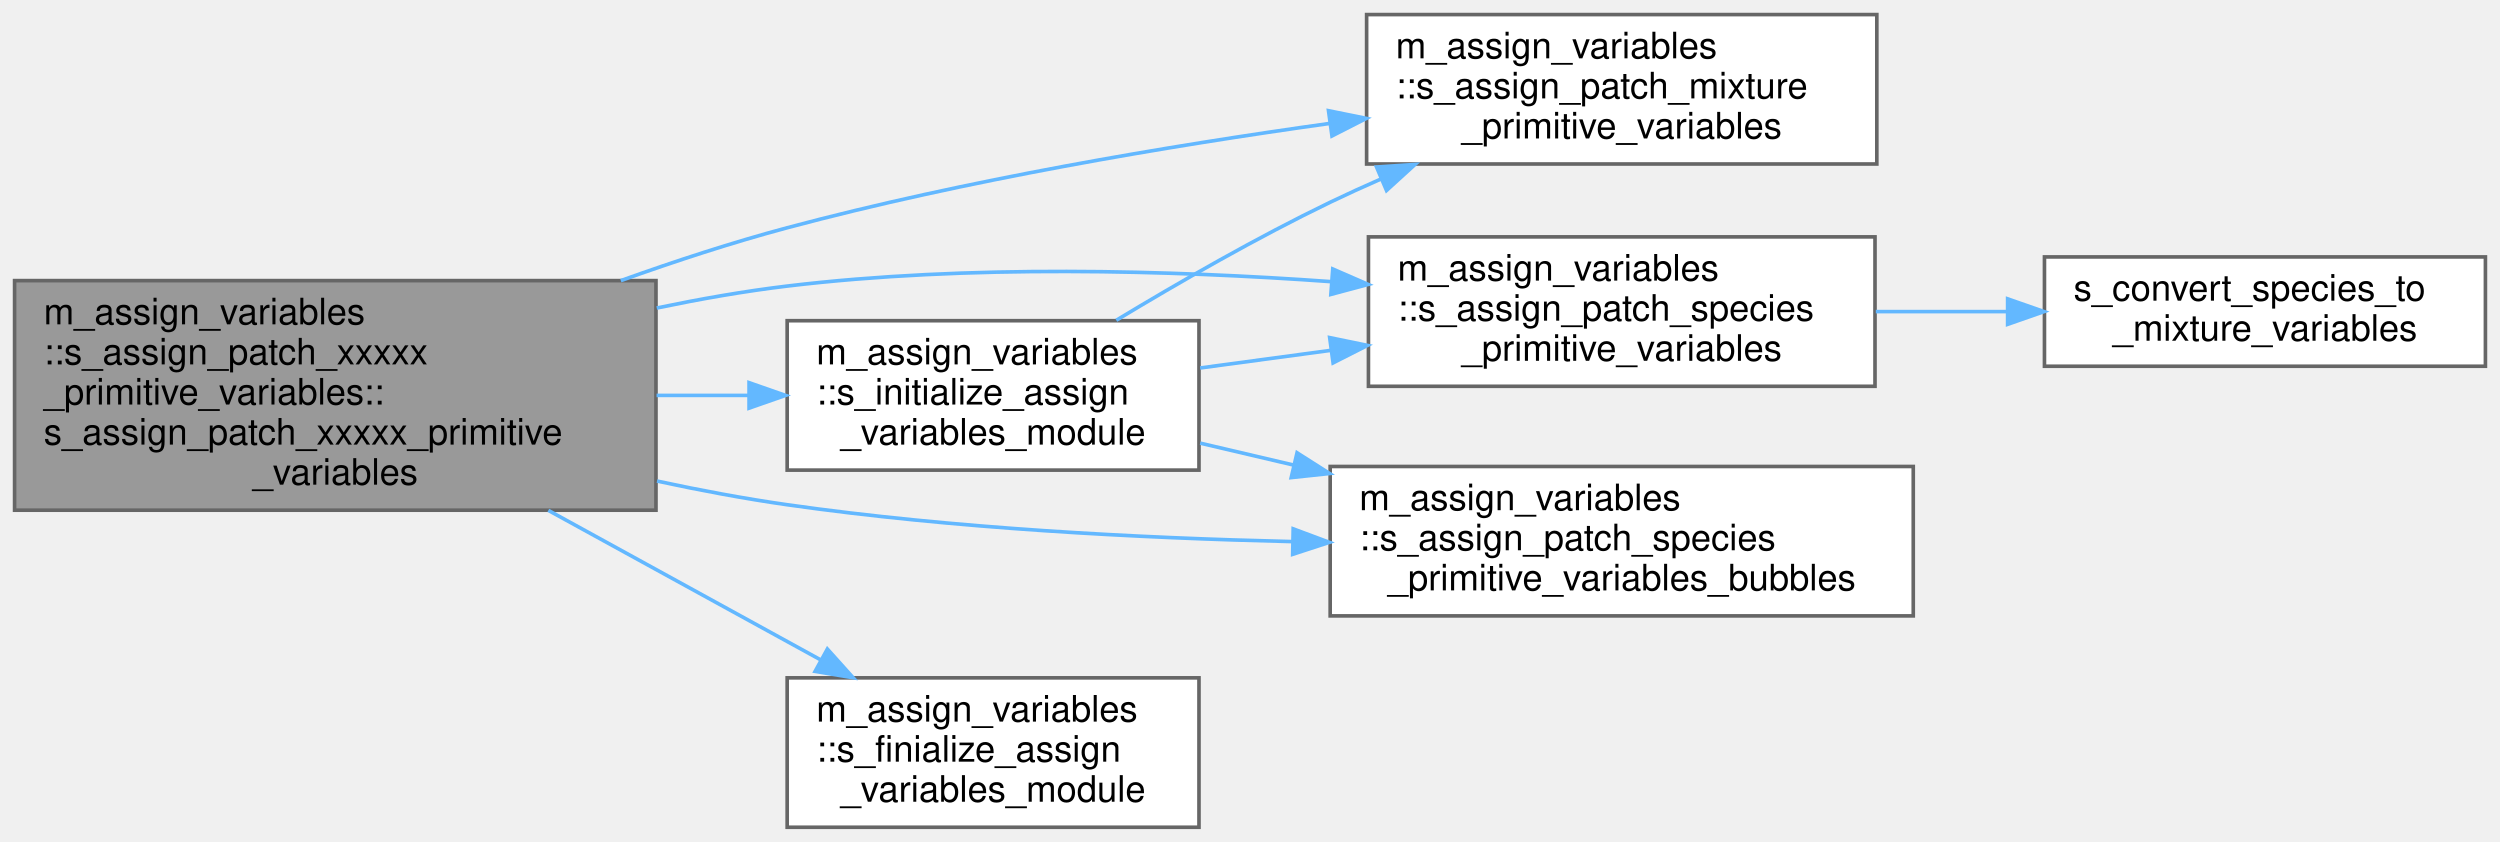
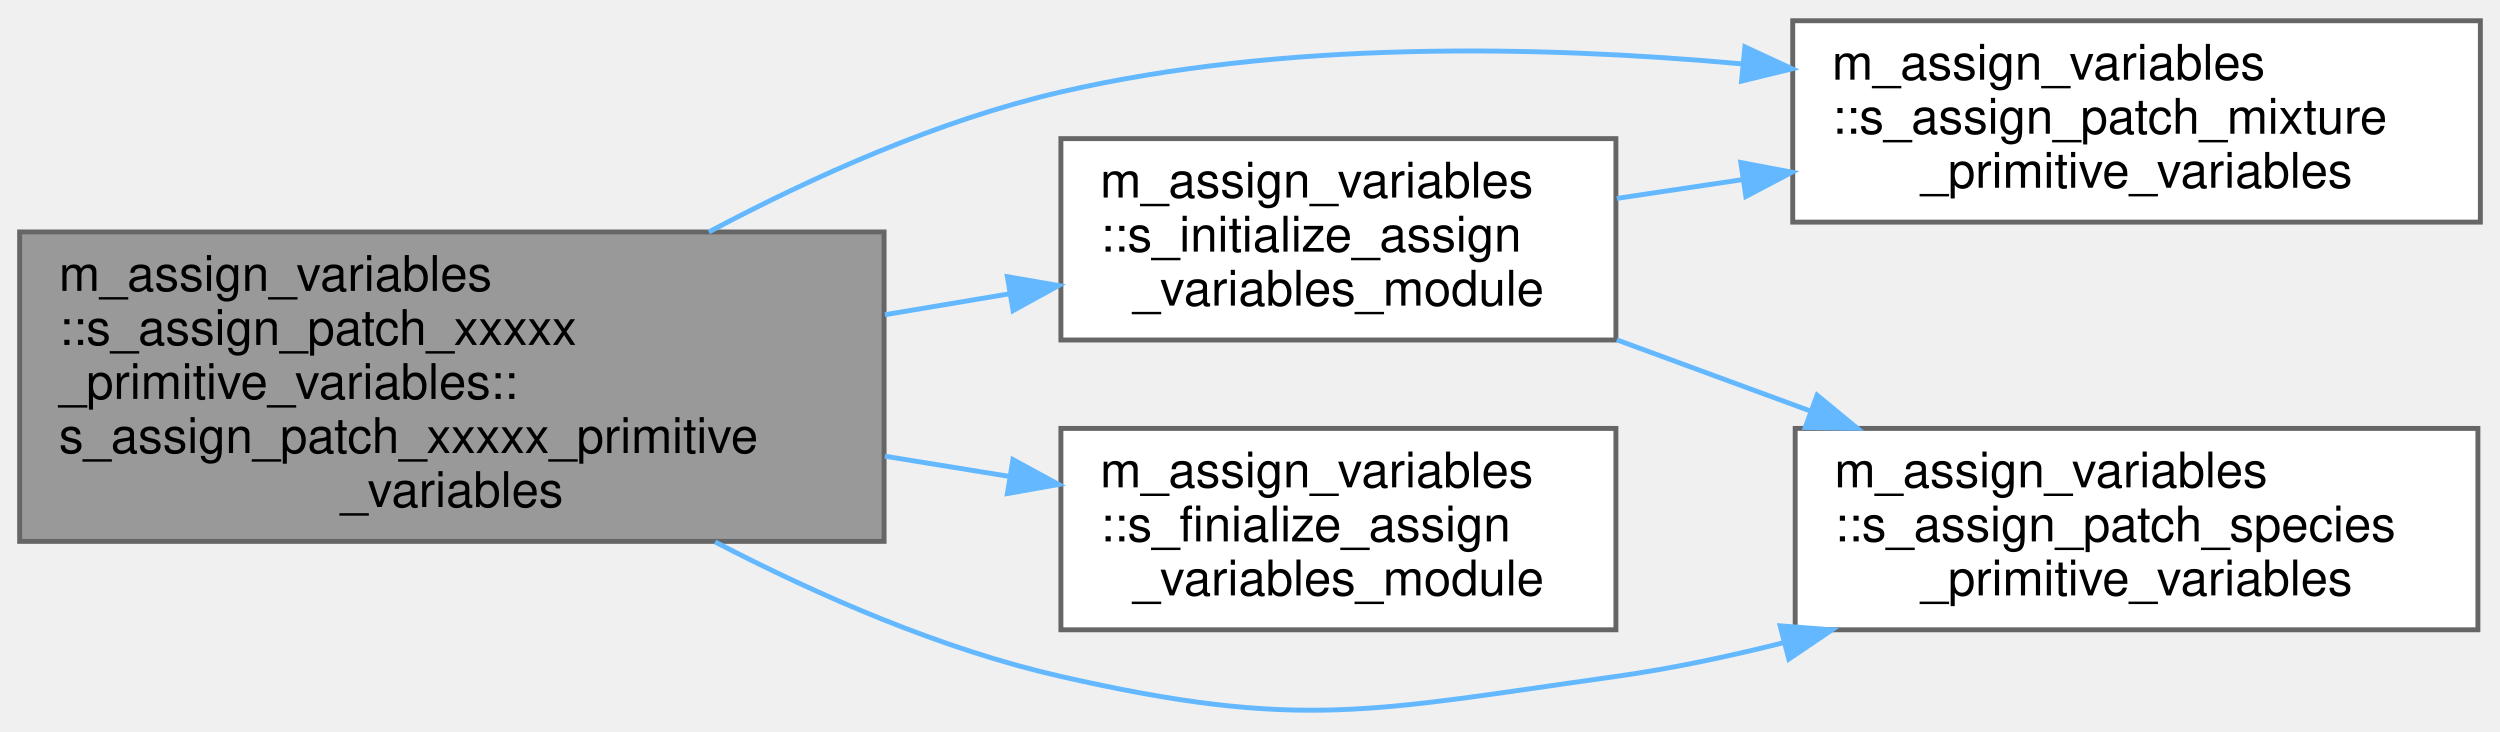
- <svg xmlns="http://www.w3.org/2000/svg" xmlns:xlink="http://www.w3.org/1999/xlink" width="686pt" height="231pt" viewBox="0.00 0.00 686.00 231.00">
-   <g id="graph0" class="graph" transform="scale(1 1) rotate(0) translate(4 227)">
+ <svg xmlns="http://www.w3.org/2000/svg" xmlns:xlink="http://www.w3.org/1999/xlink" width="509pt" height="149pt" viewBox="0.00 0.00 509.00 148.55">
+   <g id="graph0" class="graph" transform="scale(1 1) rotate(0) translate(4 144.55)">
    <g id="Node000001" class="node">
      <g id="a_Node000001">
        <a xlink:title=" ">
-           <polygon fill="#999999" stroke="#666666" points="176,-150 0,-150 0,-87 176,-87 176,-150" />
-           <text text-anchor="start" x="8" y="-138" font-family="Helvetica,sans-Serif" font-size="10.00">m_assign_variables</text>
-           <text text-anchor="start" x="8" y="-127" font-family="Helvetica,sans-Serif" font-size="10.00">::s_assign_patch_xxxxx</text>
-           <text text-anchor="start" x="8" y="-116" font-family="Helvetica,sans-Serif" font-size="10.00">_primitive_variables::</text>
-           <text text-anchor="start" x="8" y="-105" font-family="Helvetica,sans-Serif" font-size="10.00">s_assign_patch_xxxxx_primitive</text>
-           <text text-anchor="middle" x="88" y="-94" font-family="Helvetica,sans-Serif" font-size="10.00">_variables</text>
+           <polygon fill="#999999" stroke="#666666" points="176,-97.55 0,-97.55 0,-34.55 176,-34.55 176,-97.55" />
+           <text text-anchor="start" x="8" y="-85.55" font-family="Helvetica,sans-Serif" font-size="10.00">m_assign_variables</text>
+           <text text-anchor="start" x="8" y="-74.55" font-family="Helvetica,sans-Serif" font-size="10.00">::s_assign_patch_xxxxx</text>
+           <text text-anchor="start" x="8" y="-63.55" font-family="Helvetica,sans-Serif" font-size="10.00">_primitive_variables::</text>
+           <text text-anchor="start" x="8" y="-52.55" font-family="Helvetica,sans-Serif" font-size="10.00">s_assign_patch_xxxxx_primitive</text>
+           <text text-anchor="middle" x="88" y="-41.55" font-family="Helvetica,sans-Serif" font-size="10.00">_variables</text>
        </a>
      </g>
    </g>
    <g id="Node000002" class="node">
      <g id="a_Node000002">
        <a xlink:href="namespacem__assign__variables.html#aa06360954af8af6e857e009116101f20" target="_top" xlink:title="This subroutine assigns the mixture primitive variables of the patch designated by the patch_id,...">
-           <polygon fill="white" stroke="#666666" points="511,-223 371,-223 371,-182 511,-182 511,-223" />
-           <text text-anchor="start" x="379" y="-211" font-family="Helvetica,sans-Serif" font-size="10.00">m_assign_variables</text>
-           <text text-anchor="start" x="379" y="-200" font-family="Helvetica,sans-Serif" font-size="10.00">::s_assign_patch_mixture</text>
-           <text text-anchor="middle" x="441" y="-189" font-family="Helvetica,sans-Serif" font-size="10.00">_primitive_variables</text>
+           <polygon fill="white" stroke="#666666" points="501,-140.55 361,-140.55 361,-99.55 501,-99.55 501,-140.55" />
+           <text text-anchor="start" x="369" y="-128.55" font-family="Helvetica,sans-Serif" font-size="10.00">m_assign_variables</text>
+           <text text-anchor="start" x="369" y="-117.55" font-family="Helvetica,sans-Serif" font-size="10.00">::s_assign_patch_mixture</text>
+           <text text-anchor="middle" x="431" y="-106.55" font-family="Helvetica,sans-Serif" font-size="10.00">_primitive_variables</text>
        </a>
      </g>
    </g>
    <g id="edge1_Node000001_Node000002" class="edge">
      <g id="a_edge1_Node000001_Node000002">
        <a xlink:title=" ">
-           <path fill="none" stroke="#63b8ff" d="M166.35,-150C181.33,-155.37 197.02,-160.49 212,-164.5 260.73,-177.54 316.58,-186.94 360.81,-193.12" />
-           <polygon fill="#63b8ff" stroke="#63b8ff" points="360.54,-196.62 370.92,-194.51 361.49,-189.69 360.54,-196.62" />
+           <path fill="none" stroke="#63b8ff" d="M140.32,-97.55C161.68,-108.91 187.23,-120.33 212,-126.05 257.16,-136.48 308.97,-135.56 350.75,-131.76" />
+           <polygon fill="#63b8ff" stroke="#63b8ff" points="351.26,-135.23 360.87,-130.77 350.58,-128.26 351.26,-135.23" />
        </a>
      </g>
    </g>
    <g id="Node000003" class="node">
      <g id="a_Node000003">
-         <a xlink:href="namespacem__assign__variables.html#acea8669db4dc8eb166849ab1f9683223" target="_top" xlink:title="This subroutine assigns the species primitive variables of the patch designated by the patch_id,...">
-           <polygon fill="white" stroke="#666666" points="510.5,-162 371.5,-162 371.5,-121 510.5,-121 510.5,-162" />
-           <text text-anchor="start" x="379.5" y="-150" font-family="Helvetica,sans-Serif" font-size="10.00">m_assign_variables</text>
-           <text text-anchor="start" x="379.5" y="-139" font-family="Helvetica,sans-Serif" font-size="10.00">::s_assign_patch_species</text>
-           <text text-anchor="middle" x="441" y="-128" font-family="Helvetica,sans-Serif" font-size="10.00">_primitive_variables</text>
+         <a xlink:href="namespacem__assign__variables.html#acea8669db4dc8eb166849ab1f9683223" target="_top" xlink:title="This subroutine assigns the species primitive variables. This follows s_assign_patch_species_primitiv...">
+           <polygon fill="white" stroke="#666666" points="500.5,-57.55 361.5,-57.55 361.5,-16.55 500.5,-16.55 500.5,-57.55" />
+           <text text-anchor="start" x="369.5" y="-45.55" font-family="Helvetica,sans-Serif" font-size="10.00">m_assign_variables</text>
+           <text text-anchor="start" x="369.5" y="-34.55" font-family="Helvetica,sans-Serif" font-size="10.00">::s_assign_patch_species</text>
+           <text text-anchor="middle" x="431" y="-23.55" font-family="Helvetica,sans-Serif" font-size="10.00">_primitive_variables</text>
        </a>
      </g>
    </g>
    <g id="edge2_Node000001_Node000003" class="edge">
      <g id="a_edge2_Node000001_Node000003">
        <a xlink:title=" ">
-           <path fill="none" stroke="#63b8ff" d="M176.21,-142.48C188.16,-144.97 200.32,-147.1 212,-148.5 261.43,-154.44 317.29,-152.86 361.35,-149.71" />
-           <polygon fill="#63b8ff" stroke="#63b8ff" points="361.71,-153.19 371.42,-148.95 361.19,-146.21 361.71,-153.19" />
+           <path fill="none" stroke="#63b8ff" d="M141.59,-34.44C162.7,-23.48 187.75,-12.56 212,-7.05 260.97,4.09 275.26,-0.08 325,-7.05 336.18,-8.62 347.84,-11.08 359.16,-13.93" />
+           <polygon fill="#63b8ff" stroke="#63b8ff" points="358.43,-17.36 368.99,-16.53 360.21,-10.59 358.43,-17.36" />
+         </a>
+       </g>
+     </g>
+     <g id="Node000004" class="node">
+       <g id="a_Node000004">
+         <a xlink:href="namespacem__assign__variables.html#a0ac5909103b06b46099506b517f43c5f" target="_top" xlink:title=" ">
+           <polygon fill="white" stroke="#666666" points="325,-57.55 212,-57.55 212,-16.55 325,-16.55 325,-57.55" />
+           <text text-anchor="start" x="220" y="-45.55" font-family="Helvetica,sans-Serif" font-size="10.00">m_assign_variables</text>
+           <text text-anchor="start" x="220" y="-34.55" font-family="Helvetica,sans-Serif" font-size="10.00">::s_finialize_assign</text>
+           <text text-anchor="middle" x="268.5" y="-23.55" font-family="Helvetica,sans-Serif" font-size="10.00">_variables_module</text>
+         </a>
+       </g>
+     </g>
+     <g id="edge3_Node000001_Node000004" class="edge">
+       <g id="a_edge3_Node000001_Node000004">
+         <a xlink:title=" ">
+           <path fill="none" stroke="#63b8ff" d="M176.16,-51.89C184.72,-50.5 193.3,-49.1 201.59,-47.76" />
+           <polygon fill="#63b8ff" stroke="#63b8ff" points="202.23,-51.2 211.54,-46.14 201.11,-44.29 202.23,-51.2" />
        </a>
      </g>
    </g>
    <g id="Node000005" class="node">
      <g id="a_Node000005">
-         <a xlink:href="namespacem__assign__variables.html#ae01fbd01b77fe466d70676b831498e5f" target="_top" xlink:title="This subroutine assigns the species primitive variables. This follows s_assign_patch_species_primitiv...">
-           <polygon fill="white" stroke="#666666" points="521,-99 361,-99 361,-58 521,-58 521,-99" />
-           <text text-anchor="start" x="369" y="-87" font-family="Helvetica,sans-Serif" font-size="10.00">m_assign_variables</text>
-           <text text-anchor="start" x="369" y="-76" font-family="Helvetica,sans-Serif" font-size="10.00">::s_assign_patch_species</text>
-           <text text-anchor="middle" x="441" y="-65" font-family="Helvetica,sans-Serif" font-size="10.00">_primitive_variables_bubbles</text>
+         <a xlink:href="namespacem__assign__variables.html#ae31ee924c1ac66d05a215ec59656a9e0" target="_top" xlink:title=" ">
+           <polygon fill="white" stroke="#666666" points="325,-116.55 212,-116.55 212,-75.55 325,-75.55 325,-116.55" />
+           <text text-anchor="start" x="220" y="-104.55" font-family="Helvetica,sans-Serif" font-size="10.00">m_assign_variables</text>
+           <text text-anchor="start" x="220" y="-93.55" font-family="Helvetica,sans-Serif" font-size="10.00">::s_initialize_assign</text>
+           <text text-anchor="middle" x="268.5" y="-82.55" font-family="Helvetica,sans-Serif" font-size="10.00">_variables_module</text>
        </a>
      </g>
    </g>
    <g id="edge4_Node000001_Node000005" class="edge">
      <g id="a_edge4_Node000001_Node000005">
        <a xlink:title=" ">
-           <path fill="none" stroke="#63b8ff" d="M176.28,-95C188.21,-92.43 200.36,-90.16 212,-88.5 257.39,-82.03 308.32,-79.37 350.52,-78.39" />
-           <polygon fill="#63b8ff" stroke="#63b8ff" points="350.85,-81.89 360.77,-78.18 350.71,-74.89 350.85,-81.89" />
+           <path fill="none" stroke="#63b8ff" d="M176.16,-80.7C184.72,-82.14 193.3,-83.58 201.59,-84.97" />
+           <polygon fill="#63b8ff" stroke="#63b8ff" points="201.1,-88.44 211.54,-86.64 202.26,-81.54 201.1,-88.44" />
        </a>
      </g>
    </g>
-     <g id="Node000006" class="node">
-       <g id="a_Node000006">
-         <a xlink:href="namespacem__assign__variables.html#a0ac5909103b06b46099506b517f43c5f" target="_top" xlink:title=" ">
-           <polygon fill="white" stroke="#666666" points="325,-41 212,-41 212,0 325,0 325,-41" />
-           <text text-anchor="start" x="220" y="-29" font-family="Helvetica,sans-Serif" font-size="10.00">m_assign_variables</text>
-           <text text-anchor="start" x="220" y="-18" font-family="Helvetica,sans-Serif" font-size="10.00">::s_finialize_assign</text>
-           <text text-anchor="middle" x="268.5" y="-7" font-family="Helvetica,sans-Serif" font-size="10.00">_variables_module</text>
+     <g id="edge5_Node000005_Node000002" class="edge">
+       <g id="a_edge5_Node000005_Node000002">
+         <a xlink:title=" ">
+           <path fill="none" stroke="#63b8ff" d="M325.18,-104.38C333.45,-105.61 342.1,-106.91 350.73,-108.2" />
+           <polygon fill="#63b8ff" stroke="#63b8ff" points="350.43,-111.69 360.84,-109.71 351.46,-104.77 350.43,-111.69" />
        </a>
      </g>
    </g>
-     <g id="edge5_Node000001_Node000006" class="edge">
-       <g id="a_edge5_Node000001_Node000006">
+     <g id="edge6_Node000005_Node000003" class="edge">
+       <g id="a_edge6_Node000005_Node000003">
        <a xlink:title=" ">
-           <path fill="none" stroke="#63b8ff" d="M146.46,-86.95C170.66,-73.66 198.45,-58.41 221.3,-45.87" />
-           <polygon fill="#63b8ff" stroke="#63b8ff" points="223.03,-48.91 230.11,-41.03 219.66,-42.77 223.03,-48.91" />
-         </a>
-       </g>
-     </g>
-     <g id="Node000007" class="node">
-       <g id="a_Node000007">
-         <a xlink:href="namespacem__assign__variables.html#ae31ee924c1ac66d05a215ec59656a9e0" target="_top" xlink:title=" ">
-           <polygon fill="white" stroke="#666666" points="325,-139 212,-139 212,-98 325,-98 325,-139" />
-           <text text-anchor="start" x="220" y="-127" font-family="Helvetica,sans-Serif" font-size="10.00">m_assign_variables</text>
-           <text text-anchor="start" x="220" y="-116" font-family="Helvetica,sans-Serif" font-size="10.00">::s_initialize_assign</text>
-           <text text-anchor="middle" x="268.5" y="-105" font-family="Helvetica,sans-Serif" font-size="10.00">_variables_module</text>
-         </a>
-       </g>
-     </g>
-     <g id="edge6_Node000001_Node000007" class="edge">
-       <g id="a_edge6_Node000001_Node000007">
-         <a xlink:title=" ">
-           <path fill="none" stroke="#63b8ff" d="M176.16,-118.5C184.62,-118.5 193.11,-118.5 201.32,-118.5" />
-           <polygon fill="#63b8ff" stroke="#63b8ff" points="201.54,-122 211.54,-118.5 201.54,-115 201.54,-122" />
-         </a>
-       </g>
-     </g>
-     <g id="Node000004" class="node">
-       <g id="a_Node000004">
-         <a xlink:href="m__variables__conversion_8fpp_8f90.html#a6584e5eab51d43b8fcb934fbf815732f" target="_top" xlink:title="This subroutine is designed for the volume fraction model and provided a set of either conservative o...">
-           <polygon fill="white" stroke="#666666" points="678,-156.5 557,-156.5 557,-126.5 678,-126.5 678,-156.5" />
-           <text text-anchor="start" x="565" y="-144.5" font-family="Helvetica,sans-Serif" font-size="10.00">s_convert_species_to</text>
-           <text text-anchor="middle" x="617.5" y="-133.5" font-family="Helvetica,sans-Serif" font-size="10.00">_mixture_variables</text>
-         </a>
-       </g>
-     </g>
-     <g id="edge3_Node000003_Node000004" class="edge">
-       <g id="a_edge3_Node000003_Node000004">
-         <a xlink:title=" ">
-           <path fill="none" stroke="#63b8ff" d="M510.72,-141.5C522.52,-141.5 534.8,-141.5 546.63,-141.5" />
-           <polygon fill="#63b8ff" stroke="#63b8ff" points="546.89,-145 556.89,-141.5 546.89,-138 546.89,-145" />
-         </a>
-       </g>
-     </g>
-     <g id="edge7_Node000007_Node000002" class="edge">
-       <g id="a_edge7_Node000007_Node000002">
-         <a xlink:title=" ">
-           <path fill="none" stroke="#63b8ff" d="M302.31,-139.12C319.46,-149.48 340.99,-161.85 361,-171.5 365.53,-173.68 370.25,-175.84 375.04,-177.93" />
-           <polygon fill="#63b8ff" stroke="#63b8ff" points="373.72,-181.17 384.29,-181.87 376.46,-174.73 373.72,-181.17" />
-         </a>
-       </g>
-     </g>
-     <g id="edge8_Node000007_Node000003" class="edge">
-       <g id="a_edge8_Node000007_Node000003">
-         <a xlink:title=" ">
-           <path fill="none" stroke="#63b8ff" d="M325.33,-126.03C336.79,-127.58 349.05,-129.23 361.14,-130.86" />
-           <polygon fill="#63b8ff" stroke="#63b8ff" points="360.86,-134.36 371.24,-132.22 361.8,-127.42 360.86,-134.36" />
-         </a>
-       </g>
-     </g>
-     <g id="edge9_Node000007_Node000005" class="edge">
-       <g id="a_edge9_Node000007_Node000005">
-         <a xlink:title=" ">
-           <path fill="none" stroke="#63b8ff" d="M325.33,-105.4C333.58,-103.47 342.26,-101.43 350.99,-99.38" />
-           <polygon fill="#63b8ff" stroke="#63b8ff" points="351.91,-102.76 360.84,-97.07 350.31,-95.95 351.91,-102.76" />
+           <path fill="none" stroke="#63b8ff" d="M325.18,-75.58C337.93,-70.89 351.6,-65.87 364.71,-61.05" />
+           <polygon fill="#63b8ff" stroke="#63b8ff" points="365.96,-64.32 374.14,-57.58 363.55,-57.75 365.96,-64.32" />
        </a>
      </g>
    </g>
  </g>
</svg>
